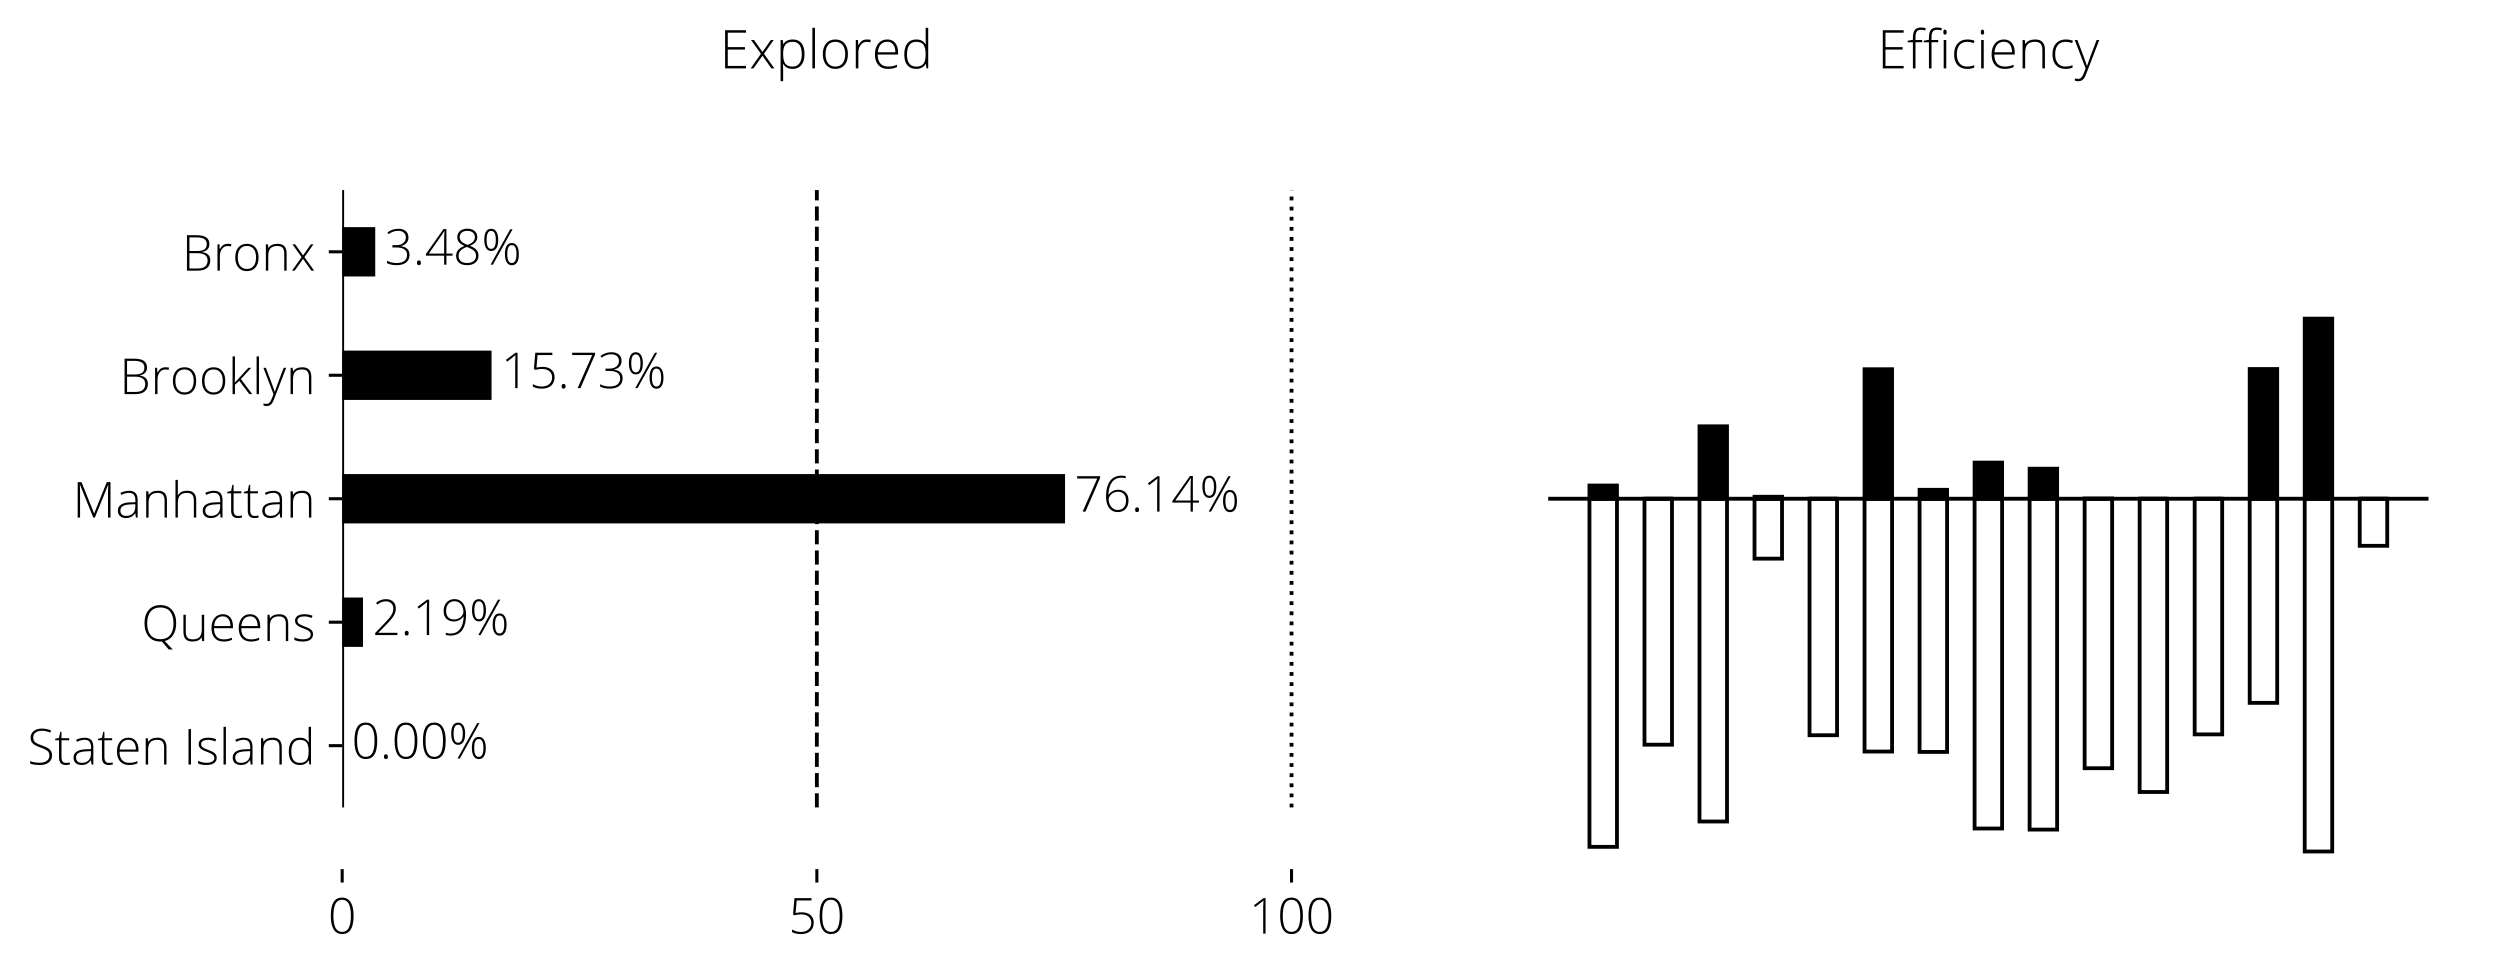
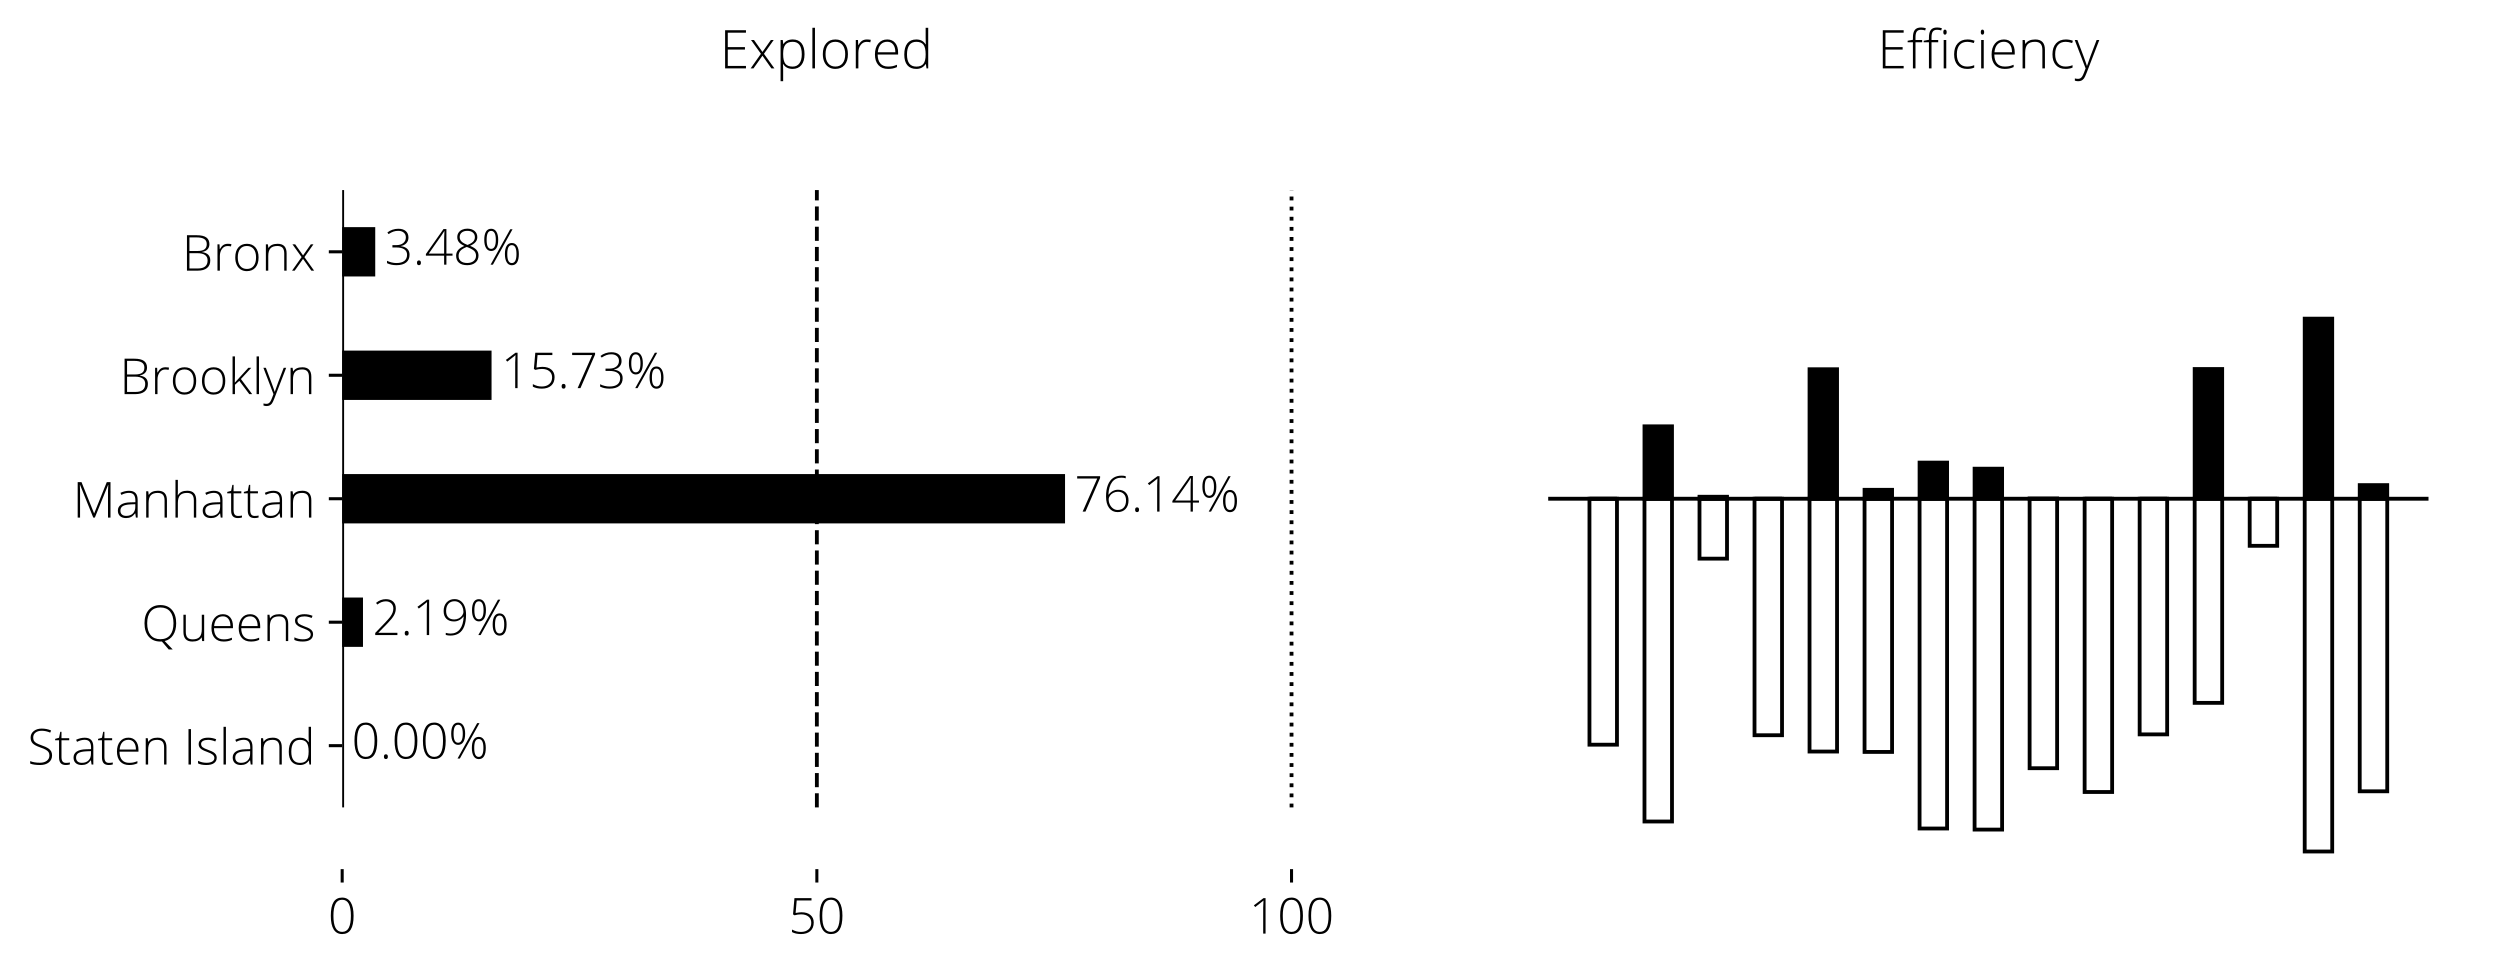
<svg xmlns="http://www.w3.org/2000/svg" xmlns:xlink="http://www.w3.org/1999/xlink" width="654.828pt" height="254.856pt" viewBox="0 0 654.828 254.856" version="1.1">
  <defs>
    <style type="text/css">*{stroke-linejoin: round; stroke-linecap: butt}</style>
  </defs>
  <g id="figure_1">
    <g id="patch_1">
      <path d="M 0 254.856  L 654.828 254.856  L 654.828 0  L 0 0  z " style="fill: #ffffff" />
    </g>
    <g id="axes_1">
      <g id="patch_2">
        <path d="M 89.628 227.654  L 343.265 227.654  L 343.265 33.614  L 89.628 33.614  L 89.628 227.654  z " style="fill: none" />
      </g>
      <g id="patch_3">
-         <path d="M 89.628 201.782  L 89.628 201.782  L 89.628 188.846  L 89.628 188.846  z " clip-path="url(#p01fe986fdb)" />
+         <path d="M 89.628 201.782  L 89.628 201.782  L 89.628 188.846  L 89.628 188.846  z " clip-path="url(#p163ef08f6e)" />
      </g>
      <g id="patch_4">
-         <path d="M 89.628 169.442  L 95.077 169.442  L 95.077 156.506  L 89.628 156.506  z " clip-path="url(#p01fe986fdb)" />
+         <path d="M 89.628 169.442  L 95.077 169.442  L 95.077 156.506  L 89.628 156.506  z " clip-path="url(#p163ef08f6e)" />
      </g>
      <g id="patch_5">
-         <path d="M 89.628 137.102  L 278.967 137.102  L 278.967 124.166  L 89.628 124.166  z " clip-path="url(#p01fe986fdb)" />
+         <path d="M 89.628 137.102  L 278.967 137.102  L 278.967 124.166  L 89.628 124.166  z " clip-path="url(#p163ef08f6e)" />
      </g>
      <g id="patch_6">
-         <path d="M 89.628 104.762  L 128.753 104.762  L 128.753 91.826  L 89.628 91.826  z " clip-path="url(#p01fe986fdb)" />
+         <path d="M 89.628 104.762  L 128.753 104.762  L 128.753 91.826  L 89.628 91.826  z " clip-path="url(#p163ef08f6e)" />
      </g>
      <g id="patch_7">
-         <path d="M 89.628 72.422  L 98.287 72.422  L 98.287 59.486  L 89.628 59.486  z " clip-path="url(#p01fe986fdb)" />
+         <path d="M 89.628 72.422  L 98.287 72.422  L 98.287 59.486  L 89.628 59.486  z " clip-path="url(#p163ef08f6e)" />
      </g>
      <g id="matplotlib.axis_1">
        <g id="xtick_1">
          <g id="line2d_1">
            <defs>
-               <path id="m5aba48f8cf" d="M 0 0  L 0 3.5  " style="stroke: #000000; stroke-width: 0.8" />
+               <path id="md41e1bb461" d="M 0 0  L 0 3.5  " style="stroke: #000000; stroke-width: 0.8" />
            </defs>
            <g>
-               <use xlink:href="#m5aba48f8cf" x="89.628" y="227.654" style="stroke: #000000; stroke-width: 0.8" />
+               <use xlink:href="#md41e1bb461" x="89.628" y="227.654" style="stroke: #000000; stroke-width: 0.8" />
            </g>
          </g>
          <g id="text_1">
            <g transform="translate(85.91836 244.5322)scale(0.13 -0.13)">
              <defs>
                <path id="OpenSans-Light-30" d="M 3297 2297  Q 3297 1094 2930 515  Q 2563 -63 1819 -63  Q 1103 -63 731 532  Q 359 1128 359 2297  Q 359 3491 720 4066  Q 1081 4641 1819 4641  Q 2541 4641 2919 4045  Q 3297 3450 3297 2297  z M 697 2297  Q 697 1234 975 726  Q 1253 219 1819 219  Q 2409 219 2679 744  Q 2950 1269 2950 2297  Q 2950 3309 2679 3834  Q 2409 4359 1819 4359  Q 1228 4359 962 3834  Q 697 3309 697 2297  z " transform="scale(0.015625)" />
              </defs>
              <use xlink:href="#OpenSans-Light-30" />
            </g>
          </g>
        </g>
        <g id="xtick_2">
          <g id="line2d_2">
            <g>
-               <use xlink:href="#m5aba48f8cf" x="213.96" y="227.654" style="stroke: #000000; stroke-width: 0.8" />
+               <use xlink:href="#md41e1bb461" x="213.96" y="227.654" style="stroke: #000000; stroke-width: 0.8" />
            </g>
          </g>
          <g id="text_2">
            <g transform="translate(206.5398 244.5322)scale(0.13 -0.13)">
              <defs>
                <path id="OpenSans-Light-35" d="M 1678 2747  Q 2409 2747 2829 2394  Q 3250 2041 3250 1422  Q 3250 719 2812 328  Q 2375 -63 1606 -63  Q 1266 -63 959 4  Q 653 72 447 197  L 447 519  Q 784 347 1046 280  Q 1309 213 1606 213  Q 2206 213 2568 530  Q 2931 847 2931 1388  Q 2931 1897 2578 2187  Q 2225 2478 1619 2478  Q 1213 2478 769 2356  L 581 2478  L 763 4569  L 2963 4569  L 2963 4269  L 1056 4269  L 916 2656  Q 1403 2747 1678 2747  z " transform="scale(0.015625)" />
              </defs>
              <use xlink:href="#OpenSans-Light-35" />
              <use xlink:href="#OpenSans-Light-30" x="57.08" />
            </g>
          </g>
        </g>
        <g id="xtick_3">
          <g id="line2d_3">
            <g>
-               <use xlink:href="#m5aba48f8cf" x="338.292" y="227.654" style="stroke: #000000; stroke-width: 0.8" />
+               <use xlink:href="#md41e1bb461" x="338.292" y="227.654" style="stroke: #000000; stroke-width: 0.8" />
            </g>
          </g>
          <g id="text_3">
            <g transform="translate(327.1613 244.5322)scale(0.13 -0.13)">
              <defs>
                <path id="OpenSans-Light-31" d="M 2131 0  L 1825 0  L 1825 3328  Q 1825 3781 1863 4269  Q 1816 4222 1766 4178  Q 1716 4134 800 3419  L 622 3641  L 1863 4569  L 2131 4569  L 2131 0  z " transform="scale(0.015625)" />
              </defs>
              <use xlink:href="#OpenSans-Light-31" />
              <use xlink:href="#OpenSans-Light-30" x="57.08" />
              <use xlink:href="#OpenSans-Light-30" x="114.16" />
            </g>
          </g>
        </g>
      </g>
      <g id="matplotlib.axis_2">
        <g id="ytick_1">
          <g id="line2d_4">
            <defs>
-               <path id="m771b71862d" d="M 0 0  L -3.5 0  " style="stroke: #000000; stroke-width: 0.8" />
+               <path id="mb35008c197" d="M 0 0  L -3.5 0  " style="stroke: #000000; stroke-width: 0.8" />
            </defs>
            <g>
-               <use xlink:href="#m771b71862d" x="89.628" y="195.314" style="stroke: #000000; stroke-width: 0.8" />
+               <use xlink:href="#mb35008c197" x="89.628" y="195.314" style="stroke: #000000; stroke-width: 0.8" />
            </g>
          </g>
          <g id="text_4">
            <g transform="translate(7.2 200.2532)scale(0.13 -0.13)">
              <defs>
                <path id="OpenSans-Light-53" d="M 3169 1178  Q 3169 606 2748 271  Q 2328 -63 1631 -63  Q 794 -63 347 122  L 347 441  Q 841 231 1606 231  Q 2169 231 2498 489  Q 2828 747 2828 1166  Q 2828 1425 2718 1595  Q 2609 1766 2362 1906  Q 2116 2047 1638 2209  Q 938 2450 670 2729  Q 403 3009 403 3475  Q 403 3988 804 4311  Q 1206 4634 1838 4634  Q 2481 4634 3047 4391  L 2931 4116  Q 2363 4353 1844 4353  Q 1338 4353 1038 4118  Q 738 3884 738 3481  Q 738 3228 830 3065  Q 922 2903 1131 2773  Q 1341 2644 1850 2463  Q 2384 2278 2653 2104  Q 2922 1931 3045 1711  Q 3169 1491 3169 1178  z " transform="scale(0.015625)" />
                <path id="OpenSans-Light-74" d="M 1466 213  Q 1759 213 1978 263  L 1978 13  Q 1753 -63 1459 -63  Q 1009 -63 795 178  Q 581 419 581 934  L 581 3128  L 78 3128  L 78 3309  L 581 3450  L 738 4219  L 897 4219  L 897 3397  L 1894 3397  L 1894 3128  L 897 3128  L 897 978  Q 897 588 1034 400  Q 1172 213 1466 213  z " transform="scale(0.015625)" />
                <path id="OpenSans-Light-61" d="M 2631 0  L 2553 538  L 2528 538  Q 2272 209 2001 73  Q 1731 -63 1363 -63  Q 863 -63 584 193  Q 306 450 306 903  Q 306 1400 720 1675  Q 1134 1950 1919 1966  L 2566 1984  L 2566 2209  Q 2566 2694 2369 2941  Q 2172 3188 1734 3188  Q 1263 3188 756 2925  L 641 3194  Q 1200 3456 1747 3456  Q 2306 3456 2582 3165  Q 2859 2875 2859 2259  L 2859 0  L 2631 0  z M 1381 219  Q 1925 219 2239 530  Q 2553 841 2553 1394  L 2553 1728  L 1959 1703  Q 1244 1669 939 1480  Q 634 1291 634 891  Q 634 572 829 395  Q 1025 219 1381 219  z " transform="scale(0.015625)" />
                <path id="OpenSans-Light-65" d="M 1941 -63  Q 1200 -63 786 393  Q 372 850 372 1672  Q 372 2484 772 2973  Q 1172 3463 1850 3463  Q 2450 3463 2797 3044  Q 3144 2625 3144 1906  L 3144 1656  L 697 1656  Q 703 956 1023 587  Q 1344 219 1941 219  Q 2231 219 2451 259  Q 2672 300 3009 434  L 3009 153  Q 2722 28 2478 -17  Q 2234 -63 1941 -63  z M 1850 3188  Q 1359 3188 1062 2864  Q 766 2541 716 1931  L 2816 1931  Q 2816 2522 2559 2855  Q 2303 3188 1850 3188  z " transform="scale(0.015625)" />
                <path id="OpenSans-Light-6e" d="M 2938 0  L 2938 2203  Q 2938 2716 2722 2948  Q 2506 3181 2053 3181  Q 1444 3181 1161 2873  Q 878 2566 878 1875  L 878 0  L 569 0  L 569 3397  L 831 3397  L 891 2931  L 909 2931  Q 1241 3463 2088 3463  Q 3244 3463 3244 2222  L 3244 0  L 2938 0  z " transform="scale(0.015625)" />
                <path id="OpenSans-Light-20" transform="scale(0.015625)" />
                <path id="OpenSans-Light-49" d="M 647 0  L 647 4569  L 966 4569  L 966 0  L 647 0  z " transform="scale(0.015625)" />
                <path id="OpenSans-Light-73" d="M 2675 884  Q 2675 428 2328 182  Q 1981 -63 1344 -63  Q 663 -63 263 147  L 263 481  Q 775 225 1344 225  Q 1847 225 2108 392  Q 2369 559 2369 838  Q 2369 1094 2161 1269  Q 1953 1444 1478 1613  Q 969 1797 762 1930  Q 556 2063 451 2230  Q 347 2397 347 2638  Q 347 3019 667 3241  Q 988 3463 1563 3463  Q 2113 3463 2606 3256  L 2491 2975  Q 1991 3181 1563 3181  Q 1147 3181 903 3043  Q 659 2906 659 2663  Q 659 2397 848 2237  Q 1038 2078 1588 1881  Q 2047 1716 2256 1583  Q 2466 1450 2570 1281  Q 2675 1113 2675 884  z " transform="scale(0.015625)" />
                <path id="OpenSans-Light-6c" d="M 878 0  L 569 0  L 569 4863  L 878 4863  L 878 0  z " transform="scale(0.015625)" />
                <path id="OpenSans-Light-64" d="M 1813 3463  Q 2181 3463 2450 3328  Q 2719 3194 2931 2869  L 2950 2869  Q 2931 3263 2931 3641  L 2931 4863  L 3238 4863  L 3238 0  L 3034 0  L 2956 519  L 2931 519  Q 2544 -63 1819 -63  Q 1116 -63 744 375  Q 372 813 372 1650  Q 372 2531 740 2997  Q 1109 3463 1813 3463  z M 1813 3181  Q 1256 3181 976 2790  Q 697 2400 697 1656  Q 697 213 1819 213  Q 2394 213 2662 547  Q 2931 881 2931 1650  L 2931 1703  Q 2931 2491 2667 2836  Q 2403 3181 1813 3181  z " transform="scale(0.015625)" />
              </defs>
              <use xlink:href="#OpenSans-Light-53" />
              <use xlink:href="#OpenSans-Light-74" x="54.492" />
              <use xlink:href="#OpenSans-Light-61" x="87.988" />
              <use xlink:href="#OpenSans-Light-74" x="140.967" />
              <use xlink:href="#OpenSans-Light-65" x="174.463" />
              <use xlink:href="#OpenSans-Light-6e" x="229.346" />
              <use xlink:href="#OpenSans-Light-20" x="288.33" />
              <use xlink:href="#OpenSans-Light-49" x="314.307" />
              <use xlink:href="#OpenSans-Light-73" x="339.502" />
              <use xlink:href="#OpenSans-Light-6c" x="386.084" />
              <use xlink:href="#OpenSans-Light-61" x="408.691" />
              <use xlink:href="#OpenSans-Light-6e" x="461.67" />
              <use xlink:href="#OpenSans-Light-64" x="520.654" />
            </g>
          </g>
        </g>
        <g id="ytick_2">
          <g id="line2d_5">
            <g>
-               <use xlink:href="#m771b71862d" x="89.628" y="162.974" style="stroke: #000000; stroke-width: 0.8" />
+               <use xlink:href="#mb35008c197" x="89.628" y="162.974" style="stroke: #000000; stroke-width: 0.8" />
            </g>
          </g>
          <g id="text_5">
            <g transform="translate(37.03094 167.9132)scale(0.13 -0.13)">
              <defs>
                <path id="OpenSans-Light-51" d="M 4488 2291  Q 4488 1372 4094 770  Q 3700 169 3003 0  L 4044 -1088  L 3525 -1088  L 2644 -56  L 2541 -63  L 2444 -63  Q 1491 -63 947 570  Q 403 1203 403 2297  Q 403 3388 951 4014  Q 1500 4641 2450 4641  Q 3406 4641 3947 4011  Q 4488 3381 4488 2291  z M 750 2291  Q 750 1309 1187 773  Q 1625 238 2444 238  Q 3269 238 3705 769  Q 4141 1300 4141 2291  Q 4141 3278 3705 3804  Q 3269 4331 2450 4331  Q 1634 4331 1192 3800  Q 750 3269 750 2291  z " transform="scale(0.015625)" />
                <path id="OpenSans-Light-75" d="M 838 3397  L 838 1197  Q 838 684 1053 451  Q 1269 219 1722 219  Q 2328 219 2614 525  Q 2900 831 2900 1522  L 2900 3397  L 3206 3397  L 3206 0  L 2944 0  L 2888 469  L 2869 469  Q 2538 -63 1691 -63  Q 531 -63 531 1178  L 531 3397  L 838 3397  z " transform="scale(0.015625)" />
              </defs>
              <use xlink:href="#OpenSans-Light-51" />
              <use xlink:href="#OpenSans-Light-75" x="76.416" />
              <use xlink:href="#OpenSans-Light-65" x="135.4" />
              <use xlink:href="#OpenSans-Light-65" x="190.283" />
              <use xlink:href="#OpenSans-Light-6e" x="245.166" />
              <use xlink:href="#OpenSans-Light-73" x="304.15" />
            </g>
          </g>
        </g>
        <g id="ytick_3">
          <g id="line2d_6">
            <g>
-               <use xlink:href="#m771b71862d" x="89.628" y="130.634" style="stroke: #000000; stroke-width: 0.8" />
+               <use xlink:href="#mb35008c197" x="89.628" y="130.634" style="stroke: #000000; stroke-width: 0.8" />
            </g>
          </g>
          <g id="text_6">
            <g transform="translate(19.03406 135.5732)scale(0.13 -0.13)">
              <defs>
                <path id="OpenSans-Light-4d" d="M 2656 0  L 953 4219  L 928 4219  Q 953 3831 953 3425  L 953 0  L 647 0  L 647 4569  L 1141 4569  L 2759 550  L 2778 550  L 4397 4569  L 4878 4569  L 4878 0  L 4556 0  L 4556 3463  Q 4556 3825 4594 4213  L 4569 4213  L 2859 0  L 2656 0  z " transform="scale(0.015625)" />
                <path id="OpenSans-Light-68" d="M 2938 0  L 2938 2203  Q 2938 2716 2722 2948  Q 2506 3181 2053 3181  Q 1444 3181 1161 2873  Q 878 2566 878 1875  L 878 0  L 569 0  L 569 4863  L 878 4863  L 878 3316  L 863 2881  L 884 2881  Q 1075 3188 1365 3325  Q 1656 3463 2088 3463  Q 3244 3463 3244 2222  L 3244 0  L 2938 0  z " transform="scale(0.015625)" />
              </defs>
              <use xlink:href="#OpenSans-Light-4d" />
              <use xlink:href="#OpenSans-Light-61" x="86.279" />
              <use xlink:href="#OpenSans-Light-6e" x="139.258" />
              <use xlink:href="#OpenSans-Light-68" x="198.242" />
              <use xlink:href="#OpenSans-Light-61" x="257.227" />
              <use xlink:href="#OpenSans-Light-74" x="310.205" />
              <use xlink:href="#OpenSans-Light-74" x="343.701" />
              <use xlink:href="#OpenSans-Light-61" x="377.197" />
              <use xlink:href="#OpenSans-Light-6e" x="430.176" />
            </g>
          </g>
        </g>
        <g id="ytick_4">
          <g id="line2d_7">
            <g>
-               <use xlink:href="#m771b71862d" x="89.628" y="98.294" style="stroke: #000000; stroke-width: 0.8" />
+               <use xlink:href="#mb35008c197" x="89.628" y="98.294" style="stroke: #000000; stroke-width: 0.8" />
            </g>
          </g>
          <g id="text_7">
            <g transform="translate(31.31703 103.2332)scale(0.13 -0.13)">
              <defs>
                <path id="OpenSans-Light-42" d="M 647 4569  L 1900 4569  Q 2747 4569 3144 4281  Q 3541 3994 3541 3413  Q 3541 3016 3298 2752  Q 3056 2488 2591 2413  L 2591 2394  Q 3138 2313 3395 2048  Q 3653 1784 3653 1313  Q 3653 681 3234 340  Q 2816 0 2047 0  L 647 0  L 647 4569  z M 966 2534  L 1972 2534  Q 2616 2534 2908 2748  Q 3200 2963 3200 3419  Q 3200 3875 2870 4081  Q 2541 4288 1888 4288  L 966 4288  L 966 2534  z M 966 2253  L 966 281  L 2041 281  Q 3309 281 3309 1313  Q 3309 2253 1972 2253  L 966 2253  z " transform="scale(0.015625)" />
                <path id="OpenSans-Light-72" d="M 1906 3463  Q 2122 3463 2369 3419  L 2309 3122  Q 2097 3175 1869 3175  Q 1434 3175 1156 2806  Q 878 2438 878 1875  L 878 0  L 569 0  L 569 3397  L 831 3397  L 863 2784  L 884 2784  Q 1094 3159 1331 3311  Q 1569 3463 1906 3463  z " transform="scale(0.015625)" />
                <path id="OpenSans-Light-6f" d="M 3378 1703  Q 3378 872 2975 404  Q 2572 -63 1863 -63  Q 1416 -63 1075 153  Q 734 369 553 772  Q 372 1175 372 1703  Q 372 2534 775 2998  Q 1178 3463 1881 3463  Q 2581 3463 2979 2992  Q 3378 2522 3378 1703  z M 697 1703  Q 697 1003 1005 611  Q 1313 219 1875 219  Q 2438 219 2745 611  Q 3053 1003 3053 1703  Q 3053 2406 2742 2793  Q 2431 3181 1869 3181  Q 1306 3181 1001 2795  Q 697 2409 697 1703  z " transform="scale(0.015625)" />
                <path id="OpenSans-Light-6b" d="M 872 1491  L 2606 3397  L 2981 3397  L 1644 1947  L 3097 0  L 2725 0  L 1434 1716  L 878 1209  L 878 0  L 569 0  L 569 4863  L 878 4863  L 878 2425  L 856 1491  L 872 1491  z " transform="scale(0.015625)" />
                <path id="OpenSans-Light-79" d="M 0 3397  L 319 3397  L 1038 1491  Q 1366 613 1453 306  L 1472 306  Q 1603 709 1900 1509  L 2619 3397  L 2938 3397  L 1416 -550  Q 1231 -1031 1106 -1200  Q 981 -1369 814 -1453  Q 647 -1538 409 -1538  Q 231 -1538 13 -1472  L 13 -1203  Q 194 -1253 403 -1253  Q 563 -1253 684 -1178  Q 806 -1103 904 -945  Q 1003 -788 1133 -445  Q 1263 -103 1300 0  L 0 3397  z " transform="scale(0.015625)" />
              </defs>
              <use xlink:href="#OpenSans-Light-42" />
              <use xlink:href="#OpenSans-Light-72" x="62.695" />
              <use xlink:href="#OpenSans-Light-6f" x="101.611" />
              <use xlink:href="#OpenSans-Light-6f" x="160.205" />
              <use xlink:href="#OpenSans-Light-6b" x="218.799" />
              <use xlink:href="#OpenSans-Light-6c" x="267.188" />
              <use xlink:href="#OpenSans-Light-79" x="289.795" />
              <use xlink:href="#OpenSans-Light-6e" x="335.693" />
            </g>
          </g>
        </g>
        <g id="ytick_5">
          <g id="line2d_8">
            <g>
-               <use xlink:href="#m771b71862d" x="89.628" y="65.954" style="stroke: #000000; stroke-width: 0.8" />
+               <use xlink:href="#mb35008c197" x="89.628" y="65.954" style="stroke: #000000; stroke-width: 0.8" />
            </g>
          </g>
          <g id="text_8">
            <g transform="translate(47.65641 70.89317)scale(0.13 -0.13)">
              <defs>
                <path id="OpenSans-Light-78" d="M 1403 1747  L 219 3397  L 575 3397  L 1588 1966  L 2591 3397  L 2931 3397  L 1766 1747  L 3016 0  L 2656 0  L 1588 1516  L 513 0  L 172 0  L 1403 1747  z " transform="scale(0.015625)" />
              </defs>
              <use xlink:href="#OpenSans-Light-42" />
              <use xlink:href="#OpenSans-Light-72" x="62.695" />
              <use xlink:href="#OpenSans-Light-6f" x="101.611" />
              <use xlink:href="#OpenSans-Light-6e" x="160.205" />
              <use xlink:href="#OpenSans-Light-78" x="219.189" />
            </g>
          </g>
        </g>
      </g>
      <g id="LineCollection_1">
-         <path d="M 89.628 211.484  L 89.628 49.784  " clip-path="url(#p01fe986fdb)" style="fill: none; stroke: #000000" />
+         <path d="M 89.628 211.484  L 89.628 49.784  " clip-path="url(#p163ef08f6e)" style="fill: none; stroke: #000000" />
      </g>
      <g id="LineCollection_2">
-         <path d="M 213.96 211.484  L 213.96 49.784  " clip-path="url(#p01fe986fdb)" style="fill: none; stroke-dasharray: 3.7,1.6; stroke-dashoffset: 0; stroke: #000000" />
+         <path d="M 213.96 211.484  L 213.96 49.784  " clip-path="url(#p163ef08f6e)" style="fill: none; stroke-dasharray: 3.7,1.6; stroke-dashoffset: 0; stroke: #000000" />
      </g>
      <g id="LineCollection_3">
-         <path d="M 338.292 211.484  L 338.292 49.784  " clip-path="url(#p01fe986fdb)" style="fill: none; stroke-dasharray: 1,1.65; stroke-dashoffset: 0; stroke: #000000" />
+         <path d="M 338.292 211.484  L 338.292 49.784  " clip-path="url(#p163ef08f6e)" style="fill: none; stroke-dasharray: 1,1.65; stroke-dashoffset: 0; stroke: #000000" />
      </g>
      <g id="text_9">
        <g transform="translate(92.11507 198.6911)scale(0.13 -0.13)">
          <defs>
            <path id="OpenSans-Light-2e" d="M 506 244  Q 506 550 756 550  Q 1013 550 1013 244  Q 1013 -63 756 -63  Q 506 -63 506 244  z " transform="scale(0.015625)" />
            <path id="OpenSans-Light-25" d="M 659 3206  Q 659 2625 800 2333  Q 941 2041 1241 2041  Q 1844 2041 1844 3206  Q 1844 3781 1689 4070  Q 1534 4359 1241 4359  Q 941 4359 800 4070  Q 659 3781 659 3206  z M 2150 3206  Q 2150 2500 1915 2133  Q 1681 1766 1241 1766  Q 825 1766 589 2142  Q 353 2519 353 3206  Q 353 3903 578 4268  Q 803 4634 1241 4634  Q 1675 4634 1912 4257  Q 2150 3881 2150 3206  z M 3322 1369  Q 3322 791 3462 502  Q 3603 213 3903 213  Q 4506 213 4506 1369  Q 4506 2522 3903 2522  Q 3603 2522 3462 2236  Q 3322 1950 3322 1369  z M 4813 1369  Q 4813 663 4581 295  Q 4350 -72 3909 -72  Q 3484 -72 3250 308  Q 3016 688 3016 1369  Q 3016 2072 3245 2434  Q 3475 2797 3909 2797  Q 4338 2797 4575 2422  Q 4813 2047 4813 1369  z M 4000 4569  L 1466 0  L 1166 0  L 3700 4569  L 4000 4569  z " transform="scale(0.015625)" />
          </defs>
          <use xlink:href="#OpenSans-Light-30" />
          <use xlink:href="#OpenSans-Light-2e" x="57.08" />
          <use xlink:href="#OpenSans-Light-30" x="80.859" />
          <use xlink:href="#OpenSans-Light-30" x="137.939" />
          <use xlink:href="#OpenSans-Light-25" x="195.02" />
        </g>
      </g>
      <g id="text_10">
        <g transform="translate(97.5641 166.3511)scale(0.13 -0.13)">
          <defs>
            <path id="OpenSans-Light-32" d="M 3213 0  L 353 0  L 353 275  L 1569 1544  Q 2081 2075 2287 2356  Q 2494 2638 2591 2894  Q 2688 3150 2688 3431  Q 2688 3841 2419 4097  Q 2150 4353 1722 4353  Q 1150 4353 628 3938  L 459 4153  Q 1031 4634 1728 4634  Q 2325 4634 2667 4315  Q 3009 3997 3009 3438  Q 3009 2984 2779 2561  Q 2550 2138 1941 1516  L 769 313  L 769 300  L 3213 300  L 3213 0  z " transform="scale(0.015625)" />
            <path id="OpenSans-Light-39" d="M 3238 2631  Q 3238 1731 3002 1125  Q 2766 519 2314 228  Q 1863 -63 1222 -63  Q 897 -63 622 19  L 622 288  Q 756 244 945 220  Q 1134 197 1234 197  Q 2006 197 2443 755  Q 2881 1313 2931 2381  L 2894 2381  Q 2666 2081 2350 1920  Q 2034 1759 1691 1759  Q 1056 1759 701 2109  Q 347 2459 347 3103  Q 347 3791 736 4216  Q 1125 4641 1747 4641  Q 2197 4641 2534 4405  Q 2872 4169 3055 3712  Q 3238 3256 3238 2631  z M 1747 4366  Q 1253 4366 959 4033  Q 666 3700 666 3122  Q 666 2578 937 2297  Q 1209 2016 1716 2016  Q 2031 2016 2304 2156  Q 2578 2297 2739 2530  Q 2900 2763 2900 3003  Q 2900 3369 2754 3687  Q 2609 4006 2348 4186  Q 2088 4366 1747 4366  z " transform="scale(0.015625)" />
          </defs>
          <use xlink:href="#OpenSans-Light-32" />
          <use xlink:href="#OpenSans-Light-2e" x="57.08" />
          <use xlink:href="#OpenSans-Light-31" x="80.859" />
          <use xlink:href="#OpenSans-Light-39" x="137.939" />
          <use xlink:href="#OpenSans-Light-25" x="195.02" />
        </g>
      </g>
      <g id="text_11">
        <g transform="translate(281.4537 134.0111)scale(0.13 -0.13)">
          <defs>
            <path id="OpenSans-Light-37" d="M 1044 0  L 2925 4269  L 341 4269  L 341 4569  L 3297 4569  L 3297 4341  L 1409 0  L 1044 0  z " transform="scale(0.015625)" />
            <path id="OpenSans-Light-36" d="M 409 1947  Q 409 2838 651 3445  Q 894 4053 1339 4347  Q 1784 4641 2413 4641  Q 2706 4641 2950 4569  L 2950 4294  Q 2722 4378 2400 4378  Q 1628 4378 1198 3822  Q 769 3266 716 2203  L 756 2203  Q 994 2509 1300 2665  Q 1606 2822 1947 2822  Q 2588 2822 2948 2456  Q 3309 2091 3309 1447  Q 3309 747 2929 342  Q 2550 -63 1906 -63  Q 1213 -63 811 467  Q 409 997 409 1947  z M 1906 213  Q 2419 213 2703 534  Q 2988 856 2988 1453  Q 2988 1978 2706 2272  Q 2425 2566 1941 2566  Q 1622 2566 1348 2425  Q 1075 2284 912 2051  Q 750 1819 750 1575  Q 750 1228 904 908  Q 1059 588 1323 400  Q 1588 213 1906 213  z " transform="scale(0.015625)" />
            <path id="OpenSans-Light-34" d="M 3566 1166  L 2778 1166  L 2778 0  L 2484 0  L 2484 1166  L 134 1166  L 134 1375  L 2400 4594  L 2778 4594  L 2778 1434  L 3566 1434  L 3566 1166  z M 2484 1434  L 2484 2741  Q 2484 3684 2528 4325  L 2503 4325  Q 2441 4209 2119 3738  L 506 1434  L 2484 1434  z " transform="scale(0.015625)" />
          </defs>
          <use xlink:href="#OpenSans-Light-37" />
          <use xlink:href="#OpenSans-Light-36" x="57.08" />
          <use xlink:href="#OpenSans-Light-2e" x="114.16" />
          <use xlink:href="#OpenSans-Light-31" x="137.939" />
          <use xlink:href="#OpenSans-Light-34" x="195.02" />
          <use xlink:href="#OpenSans-Light-25" x="252.1" />
        </g>
      </g>
      <g id="text_12">
        <g transform="translate(131.2399 101.6711)scale(0.13 -0.13)">
          <defs>
            <path id="OpenSans-Light-33" d="M 3059 3494  Q 3059 3069 2792 2778  Q 2525 2488 2075 2406  L 2075 2388  Q 2625 2319 2912 2037  Q 3200 1756 3200 1281  Q 3200 641 2764 289  Q 2328 -63 1509 -63  Q 813 -63 294 197  L 294 506  Q 556 369 882 291  Q 1209 213 1497 213  Q 2188 213 2534 492  Q 2881 772 2881 1281  Q 2881 1734 2526 1978  Q 2172 2222 1484 2222  L 991 2222  L 991 2522  L 1491 2522  Q 2059 2522 2392 2792  Q 2725 3063 2725 3525  Q 2725 3906 2454 4136  Q 2184 4366 1747 4366  Q 1406 4366 1125 4270  Q 844 4175 494 3944  L 341 4153  Q 606 4375 981 4504  Q 1356 4634 1741 4634  Q 2372 4634 2715 4336  Q 3059 4038 3059 3494  z " transform="scale(0.015625)" />
          </defs>
          <use xlink:href="#OpenSans-Light-31" />
          <use xlink:href="#OpenSans-Light-35" x="57.08" />
          <use xlink:href="#OpenSans-Light-2e" x="114.16" />
          <use xlink:href="#OpenSans-Light-37" x="137.939" />
          <use xlink:href="#OpenSans-Light-33" x="195.02" />
          <use xlink:href="#OpenSans-Light-25" x="252.1" />
        </g>
      </g>
      <g id="text_13">
        <g transform="translate(100.7736 69.33114)scale(0.13 -0.13)">
          <defs>
            <path id="OpenSans-Light-38" d="M 1819 4647  Q 2400 4647 2754 4350  Q 3109 4053 3109 3547  Q 3109 3197 2889 2928  Q 2669 2659 2175 2431  Q 2775 2184 3019 1890  Q 3263 1597 3263 1178  Q 3263 613 2867 275  Q 2472 -63 1806 -63  Q 1116 -63 747 253  Q 378 569 378 1172  Q 378 1581 637 1890  Q 897 2200 1441 2419  Q 938 2656 731 2920  Q 525 3184 525 3553  Q 525 3881 690 4129  Q 856 4378 1154 4512  Q 1453 4647 1819 4647  z M 697 1125  Q 697 694 989 456  Q 1281 219 1806 219  Q 2319 219 2631 470  Q 2944 722 2944 1153  Q 2944 1541 2698 1783  Q 2453 2025 1753 2291  Q 1178 2069 937 1800  Q 697 1531 697 1125  z M 1813 4366  Q 1372 4366 1105 4148  Q 838 3931 838 3553  Q 838 3334 936 3167  Q 1034 3000 1220 2864  Q 1406 2728 1844 2547  Q 2353 2744 2575 2981  Q 2797 3219 2797 3553  Q 2797 3928 2533 4147  Q 2269 4366 1813 4366  z " transform="scale(0.015625)" />
          </defs>
          <use xlink:href="#OpenSans-Light-33" />
          <use xlink:href="#OpenSans-Light-2e" x="57.08" />
          <use xlink:href="#OpenSans-Light-34" x="80.859" />
          <use xlink:href="#OpenSans-Light-38" x="137.939" />
          <use xlink:href="#OpenSans-Light-25" x="195.02" />
        </g>
      </g>
      <g id="text_14">
        <g transform="translate(188.5144 17.91219)scale(0.14 -0.14)">
          <defs>
            <path id="OpenSans-Light-45" d="M 3144 0  L 647 0  L 647 4569  L 3144 4569  L 3144 4275  L 966 4275  L 966 2547  L 3022 2547  L 3022 2253  L 966 2253  L 966 294  L 3144 294  L 3144 0  z " transform="scale(0.015625)" />
            <path id="OpenSans-Light-70" d="M 2022 -63  Q 1238 -63 878 525  L 856 525  L 866 263  Q 878 31 878 -244  L 878 -1538  L 569 -1538  L 569 3397  L 831 3397  L 891 2913  L 909 2913  Q 1259 3463 2028 3463  Q 2716 3463 3077 3011  Q 3438 2559 3438 1697  Q 3438 859 3058 398  Q 2678 -63 2022 -63  z M 2016 213  Q 2538 213 2823 600  Q 3109 988 3109 1684  Q 3109 3181 2028 3181  Q 1434 3181 1156 2854  Q 878 2528 878 1791  L 878 1691  Q 878 894 1145 553  Q 1413 213 2016 213  z " transform="scale(0.015625)" />
          </defs>
          <use xlink:href="#OpenSans-Light-45" />
          <use xlink:href="#OpenSans-Light-78" x="55.176" />
          <use xlink:href="#OpenSans-Light-70" x="104.98" />
          <use xlink:href="#OpenSans-Light-6c" x="164.502" />
          <use xlink:href="#OpenSans-Light-6f" x="187.109" />
          <use xlink:href="#OpenSans-Light-72" x="245.703" />
          <use xlink:href="#OpenSans-Light-65" x="284.619" />
          <use xlink:href="#OpenSans-Light-64" x="339.502" />
        </g>
      </g>
    </g>
    <g id="axes_2">
      <g id="patch_8">
-         <path d="M 416.329 130.634  L 423.535 130.634  L 423.535 127.175  L 416.329 127.175  z " clip-path="url(#pe34eaa2f88)" style="stroke: #000000; stroke-linejoin: miter" />
+         <path d="M 416.329 130.634  L 423.535 130.634  L 423.535 130.634  L 416.329 130.634  z " clip-path="url(#p48fa3751db)" style="stroke: #000000; stroke-linejoin: miter" />
      </g>
      <g id="patch_9">
-         <path d="M 430.741 130.634  L 437.946 130.634  L 437.946 130.634  L 430.741 130.634  z " clip-path="url(#pe34eaa2f88)" style="stroke: #000000; stroke-linejoin: miter" />
+         <path d="M 430.741 130.634  L 437.946 130.634  L 437.946 111.667  L 430.741 111.667  z " clip-path="url(#p48fa3751db)" style="stroke: #000000; stroke-linejoin: miter" />
      </g>
      <g id="patch_10">
-         <path d="M 445.152 130.634  L 452.357 130.634  L 452.357 111.667  L 445.152 111.667  z " clip-path="url(#pe34eaa2f88)" style="stroke: #000000; stroke-linejoin: miter" />
+         <path d="M 445.152 130.634  L 452.357 130.634  L 452.357 130.112  L 445.152 130.112  z " clip-path="url(#p48fa3751db)" style="stroke: #000000; stroke-linejoin: miter" />
      </g>
      <g id="patch_11">
-         <path d="M 459.563 130.634  L 466.768 130.634  L 466.768 130.112  L 459.563 130.112  z " clip-path="url(#pe34eaa2f88)" style="stroke: #000000; stroke-linejoin: miter" />
+         <path d="M 459.563 130.634  L 466.768 130.634  L 466.768 130.634  L 459.563 130.634  z " clip-path="url(#p48fa3751db)" style="stroke: #000000; stroke-linejoin: miter" />
      </g>
      <g id="patch_12">
-         <path d="M 473.974 130.634  L 481.18 130.634  L 481.18 130.634  L 473.974 130.634  z " clip-path="url(#pe34eaa2f88)" style="stroke: #000000; stroke-linejoin: miter" />
+         <path d="M 473.974 130.634  L 481.18 130.634  L 481.18 96.715  L 473.974 96.715  z " clip-path="url(#p48fa3751db)" style="stroke: #000000; stroke-linejoin: miter" />
      </g>
      <g id="patch_13">
-         <path d="M 488.385 130.634  L 495.591 130.634  L 495.591 96.715  L 488.385 96.715  z " clip-path="url(#pe34eaa2f88)" style="stroke: #000000; stroke-linejoin: miter" />
+         <path d="M 488.385 130.634  L 495.591 130.634  L 495.591 128.295  L 488.385 128.295  z " clip-path="url(#p48fa3751db)" style="stroke: #000000; stroke-linejoin: miter" />
      </g>
      <g id="patch_14">
-         <path d="M 502.796 130.634  L 510.002 130.634  L 510.002 128.295  L 502.796 128.295  z " clip-path="url(#pe34eaa2f88)" style="stroke: #000000; stroke-linejoin: miter" />
+         <path d="M 502.796 130.634  L 510.002 130.634  L 510.002 121.169  L 502.796 121.169  z " clip-path="url(#p48fa3751db)" style="stroke: #000000; stroke-linejoin: miter" />
      </g>
      <g id="patch_15">
-         <path d="M 517.207 130.634  L 524.413 130.634  L 524.413 121.169  L 517.207 121.169  z " clip-path="url(#pe34eaa2f88)" style="stroke: #000000; stroke-linejoin: miter" />
+         <path d="M 517.207 130.634  L 524.413 130.634  L 524.413 122.763  L 517.207 122.763  z " clip-path="url(#p48fa3751db)" style="stroke: #000000; stroke-linejoin: miter" />
      </g>
      <g id="patch_16">
-         <path d="M 531.619 130.634  L 538.824 130.634  L 538.824 122.763  L 531.619 122.763  z " clip-path="url(#pe34eaa2f88)" style="stroke: #000000; stroke-linejoin: miter" />
+         <path d="M 531.619 130.634  L 538.824 130.634  L 538.824 130.596  L 531.619 130.596  z " clip-path="url(#p48fa3751db)" style="stroke: #000000; stroke-linejoin: miter" />
      </g>
      <g id="patch_17">
-         <path d="M 546.03 130.634  L 553.235 130.634  L 553.235 130.596  L 546.03 130.596  z " clip-path="url(#pe34eaa2f88)" style="stroke: #000000; stroke-linejoin: miter" />
+         <path d="M 546.03 130.634  L 553.235 130.634  L 553.235 130.634  L 546.03 130.634  z " clip-path="url(#p48fa3751db)" style="stroke: #000000; stroke-linejoin: miter" />
      </g>
      <g id="patch_18">
-         <path d="M 560.441 130.634  L 567.647 130.634  L 567.647 130.634  L 560.441 130.634  z " clip-path="url(#pe34eaa2f88)" style="stroke: #000000; stroke-linejoin: miter" />
+         <path d="M 560.441 130.634  L 567.647 130.634  L 567.647 130.634  L 560.441 130.634  z " clip-path="url(#p48fa3751db)" style="stroke: #000000; stroke-linejoin: miter" />
      </g>
      <g id="patch_19">
-         <path d="M 574.852 130.634  L 582.058 130.634  L 582.058 130.634  L 574.852 130.634  z " clip-path="url(#pe34eaa2f88)" style="stroke: #000000; stroke-linejoin: miter" />
+         <path d="M 574.852 130.634  L 582.058 130.634  L 582.058 96.657  L 574.852 96.657  z " clip-path="url(#p48fa3751db)" style="stroke: #000000; stroke-linejoin: miter" />
      </g>
      <g id="patch_20">
-         <path d="M 589.263 130.634  L 596.469 130.634  L 596.469 96.657  L 589.263 96.657  z " clip-path="url(#pe34eaa2f88)" style="stroke: #000000; stroke-linejoin: miter" />
+         <path d="M 589.263 130.634  L 596.469 130.634  L 596.469 130.634  L 589.263 130.634  z " clip-path="url(#p48fa3751db)" style="stroke: #000000; stroke-linejoin: miter" />
      </g>
      <g id="patch_21">
-         <path d="M 603.674 130.634  L 610.88 130.634  L 610.88 83.464  L 603.674 83.464  z " clip-path="url(#pe34eaa2f88)" style="stroke: #000000; stroke-linejoin: miter" />
+         <path d="M 603.674 130.634  L 610.88 130.634  L 610.88 83.464  L 603.674 83.464  z " clip-path="url(#p48fa3751db)" style="stroke: #000000; stroke-linejoin: miter" />
      </g>
      <g id="patch_22">
-         <path d="M 618.086 130.634  L 625.291 130.634  L 625.291 130.634  L 618.086 130.634  z " clip-path="url(#pe34eaa2f88)" style="stroke: #000000; stroke-linejoin: miter" />
+         <path d="M 618.086 130.634  L 625.291 130.634  L 625.291 127.065  L 618.086 127.065  z " clip-path="url(#p48fa3751db)" style="stroke: #000000; stroke-linejoin: miter" />
      </g>
      <g id="patch_23">
-         <path d="M 416.329 130.634  L 423.535 130.634  L 423.535 221.817  L 416.329 221.817  L 416.329 130.634  z " clip-path="url(#pe34eaa2f88)" style="fill: none; stroke: #000000; stroke-linejoin: miter" />
+         <path d="M 416.329 130.634  L 423.535 130.634  L 423.535 195.057  L 416.329 195.057  L 416.329 130.634  z " clip-path="url(#p48fa3751db)" style="fill: none; stroke: #000000; stroke-linejoin: miter" />
      </g>
      <g id="patch_24">
-         <path d="M 430.741 130.634  L 437.946 130.634  L 437.946 195.057  L 430.741 195.057  L 430.741 130.634  z " clip-path="url(#pe34eaa2f88)" style="fill: none; stroke: #000000; stroke-linejoin: miter" />
+         <path d="M 430.741 130.634  L 437.946 130.634  L 437.946 215.177  L 430.741 215.177  L 430.741 130.634  z " clip-path="url(#p48fa3751db)" style="fill: none; stroke: #000000; stroke-linejoin: miter" />
      </g>
      <g id="patch_25">
-         <path d="M 445.152 130.634  L 452.357 130.634  L 452.357 215.177  L 445.152 215.177  L 445.152 130.634  z " clip-path="url(#pe34eaa2f88)" style="fill: none; stroke: #000000; stroke-linejoin: miter" />
+         <path d="M 445.152 130.634  L 452.357 130.634  L 452.357 146.327  L 445.152 146.327  L 445.152 130.634  z " clip-path="url(#p48fa3751db)" style="fill: none; stroke: #000000; stroke-linejoin: miter" />
      </g>
      <g id="patch_26">
-         <path d="M 459.563 130.634  L 466.768 130.634  L 466.768 146.327  L 459.563 146.327  L 459.563 130.634  z " clip-path="url(#pe34eaa2f88)" style="fill: none; stroke: #000000; stroke-linejoin: miter" />
+         <path d="M 459.563 130.634  L 466.768 130.634  L 466.768 192.579  L 459.563 192.579  L 459.563 130.634  z " clip-path="url(#p48fa3751db)" style="fill: none; stroke: #000000; stroke-linejoin: miter" />
      </g>
      <g id="patch_27">
-         <path d="M 473.974 130.634  L 481.18 130.634  L 481.18 192.579  L 473.974 192.579  L 473.974 130.634  z " clip-path="url(#pe34eaa2f88)" style="fill: none; stroke: #000000; stroke-linejoin: miter" />
+         <path d="M 473.974 130.634  L 481.18 130.634  L 481.18 196.853  L 473.974 196.853  L 473.974 130.634  z " clip-path="url(#p48fa3751db)" style="fill: none; stroke: #000000; stroke-linejoin: miter" />
      </g>
      <g id="patch_28">
-         <path d="M 488.385 130.634  L 495.591 130.634  L 495.591 196.853  L 488.385 196.853  L 488.385 130.634  z " clip-path="url(#pe34eaa2f88)" style="fill: none; stroke: #000000; stroke-linejoin: miter" />
+         <path d="M 488.385 130.634  L 495.591 130.634  L 495.591 196.955  L 488.385 196.955  L 488.385 130.634  z " clip-path="url(#p48fa3751db)" style="fill: none; stroke: #000000; stroke-linejoin: miter" />
      </g>
      <g id="patch_29">
-         <path d="M 502.796 130.634  L 510.002 130.634  L 510.002 196.955  L 502.796 196.955  L 502.796 130.634  z " clip-path="url(#pe34eaa2f88)" style="fill: none; stroke: #000000; stroke-linejoin: miter" />
+         <path d="M 502.796 130.634  L 510.002 130.634  L 510.002 217.013  L 502.796 217.013  L 502.796 130.634  z " clip-path="url(#p48fa3751db)" style="fill: none; stroke: #000000; stroke-linejoin: miter" />
      </g>
      <g id="patch_30">
-         <path d="M 517.207 130.634  L 524.413 130.634  L 524.413 217.013  L 517.207 217.013  L 517.207 130.634  z " clip-path="url(#pe34eaa2f88)" style="fill: none; stroke: #000000; stroke-linejoin: miter" />
+         <path d="M 517.207 130.634  L 524.413 130.634  L 524.413 217.294  L 517.207 217.294  L 517.207 130.634  z " clip-path="url(#p48fa3751db)" style="fill: none; stroke: #000000; stroke-linejoin: miter" />
      </g>
      <g id="patch_31">
-         <path d="M 531.619 130.634  L 538.824 130.634  L 538.824 217.294  L 531.619 217.294  L 531.619 130.634  z " clip-path="url(#pe34eaa2f88)" style="fill: none; stroke: #000000; stroke-linejoin: miter" />
+         <path d="M 531.619 130.634  L 538.824 130.634  L 538.824 201.218  L 531.619 201.218  L 531.619 130.634  z " clip-path="url(#p48fa3751db)" style="fill: none; stroke: #000000; stroke-linejoin: miter" />
      </g>
      <g id="patch_32">
-         <path d="M 546.03 130.634  L 553.235 130.634  L 553.235 201.218  L 546.03 201.218  L 546.03 130.634  z " clip-path="url(#pe34eaa2f88)" style="fill: none; stroke: #000000; stroke-linejoin: miter" />
+         <path d="M 546.03 130.634  L 553.235 130.634  L 553.235 207.448  L 546.03 207.448  L 546.03 130.634  z " clip-path="url(#p48fa3751db)" style="fill: none; stroke: #000000; stroke-linejoin: miter" />
      </g>
      <g id="patch_33">
-         <path d="M 560.441 130.634  L 567.647 130.634  L 567.647 207.448  L 560.441 207.448  L 560.441 130.634  z " clip-path="url(#pe34eaa2f88)" style="fill: none; stroke: #000000; stroke-linejoin: miter" />
+         <path d="M 560.441 130.634  L 567.647 130.634  L 567.647 192.357  L 560.441 192.357  L 560.441 130.634  z " clip-path="url(#p48fa3751db)" style="fill: none; stroke: #000000; stroke-linejoin: miter" />
      </g>
      <g id="patch_34">
-         <path d="M 574.852 130.634  L 582.058 130.634  L 582.058 192.357  L 574.852 192.357  L 574.852 130.634  z " clip-path="url(#pe34eaa2f88)" style="fill: none; stroke: #000000; stroke-linejoin: miter" />
+         <path d="M 574.852 130.634  L 582.058 130.634  L 582.058 184.102  L 574.852 184.102  L 574.852 130.634  z " clip-path="url(#p48fa3751db)" style="fill: none; stroke: #000000; stroke-linejoin: miter" />
      </g>
      <g id="patch_35">
-         <path d="M 589.263 130.634  L 596.469 130.634  L 596.469 184.102  L 589.263 184.102  L 589.263 130.634  z " clip-path="url(#pe34eaa2f88)" style="fill: none; stroke: #000000; stroke-linejoin: miter" />
+         <path d="M 589.263 130.634  L 596.469 130.634  L 596.469 142.966  L 589.263 142.966  L 589.263 130.634  z " clip-path="url(#p48fa3751db)" style="fill: none; stroke: #000000; stroke-linejoin: miter" />
      </g>
      <g id="patch_36">
-         <path d="M 603.674 130.634  L 610.88 130.634  L 610.88 223.034  L 603.674 223.034  L 603.674 130.634  z " clip-path="url(#pe34eaa2f88)" style="fill: none; stroke: #000000; stroke-linejoin: miter" />
+         <path d="M 603.674 130.634  L 610.88 130.634  L 610.88 223.034  L 603.674 223.034  L 603.674 130.634  z " clip-path="url(#p48fa3751db)" style="fill: none; stroke: #000000; stroke-linejoin: miter" />
      </g>
      <g id="patch_37">
-         <path d="M 618.086 130.634  L 625.291 130.634  L 625.291 142.966  L 618.086 142.966  L 618.086 130.634  z " clip-path="url(#pe34eaa2f88)" style="fill: none; stroke: #000000; stroke-linejoin: miter" />
+         <path d="M 618.086 130.634  L 625.291 130.634  L 625.291 207.266  L 618.086 207.266  L 618.086 130.634  z " clip-path="url(#p48fa3751db)" style="fill: none; stroke: #000000; stroke-linejoin: miter" />
      </g>
      <g id="LineCollection_4">
-         <path d="M 405.521 130.634  L 636.1 130.634  " clip-path="url(#pe34eaa2f88)" style="fill: none; stroke: #000000" />
+         <path d="M 405.521 130.634  L 636.1 130.634  " clip-path="url(#p48fa3751db)" style="fill: none; stroke: #000000" />
      </g>
      <g id="text_15">
        <g transform="translate(491.7482 17.91219)scale(0.14 -0.14)">
          <defs>
            <path id="OpenSans-Light-66" d="M 1831 3128  L 1031 3128  L 1031 0  L 722 0  L 722 3128  L 91 3128  L 91 3309  L 722 3425  L 722 3688  Q 722 4313 951 4605  Q 1181 4897 1703 4897  Q 1984 4897 2266 4813  L 2194 4544  Q 1944 4622 1697 4622  Q 1334 4622 1182 4408  Q 1031 4194 1031 3713  L 1031 3397  L 1831 3397  L 1831 3128  z " transform="scale(0.015625)" />
            <path id="OpenSans-Light-69" d="M 878 0  L 569 0  L 569 3397  L 878 3397  L 878 0  z M 525 4341  Q 525 4641 722 4641  Q 819 4641 873 4562  Q 928 4484 928 4341  Q 928 4200 873 4119  Q 819 4038 722 4038  Q 525 4038 525 4341  z " transform="scale(0.015625)" />
            <path id="OpenSans-Light-63" d="M 1925 -63  Q 1197 -63 784 396  Q 372 856 372 1678  Q 372 2522 800 2992  Q 1228 3463 1972 3463  Q 2413 3463 2816 3309  L 2731 3034  Q 2291 3181 1966 3181  Q 1341 3181 1019 2795  Q 697 2409 697 1684  Q 697 997 1019 608  Q 1341 219 1919 219  Q 2381 219 2778 384  L 2778 97  Q 2453 -63 1925 -63  z " transform="scale(0.015625)" />
          </defs>
          <use xlink:href="#OpenSans-Light-45" />
          <use xlink:href="#OpenSans-Light-66" x="55.176" />
          <use xlink:href="#OpenSans-Light-66" x="85.156" />
          <use xlink:href="#OpenSans-Light-69" x="115.137" />
          <use xlink:href="#OpenSans-Light-63" x="137.744" />
          <use xlink:href="#OpenSans-Light-69" x="185.254" />
          <use xlink:href="#OpenSans-Light-65" x="207.861" />
          <use xlink:href="#OpenSans-Light-6e" x="262.744" />
          <use xlink:href="#OpenSans-Light-63" x="321.729" />
          <use xlink:href="#OpenSans-Light-79" x="369.238" />
        </g>
      </g>
    </g>
  </g>
  <defs>
-     <clipPath id="p01fe986fdb">
+     <clipPath id="p163ef08f6e">
      <rect x="89.628" y="33.614" width="253.636" height="194.04" />
    </clipPath>
-     <clipPath id="pe34eaa2f88">
+     <clipPath id="p48fa3751db">
      <rect x="393.992" y="33.614" width="253.636" height="194.04" />
    </clipPath>
  </defs>
</svg>
